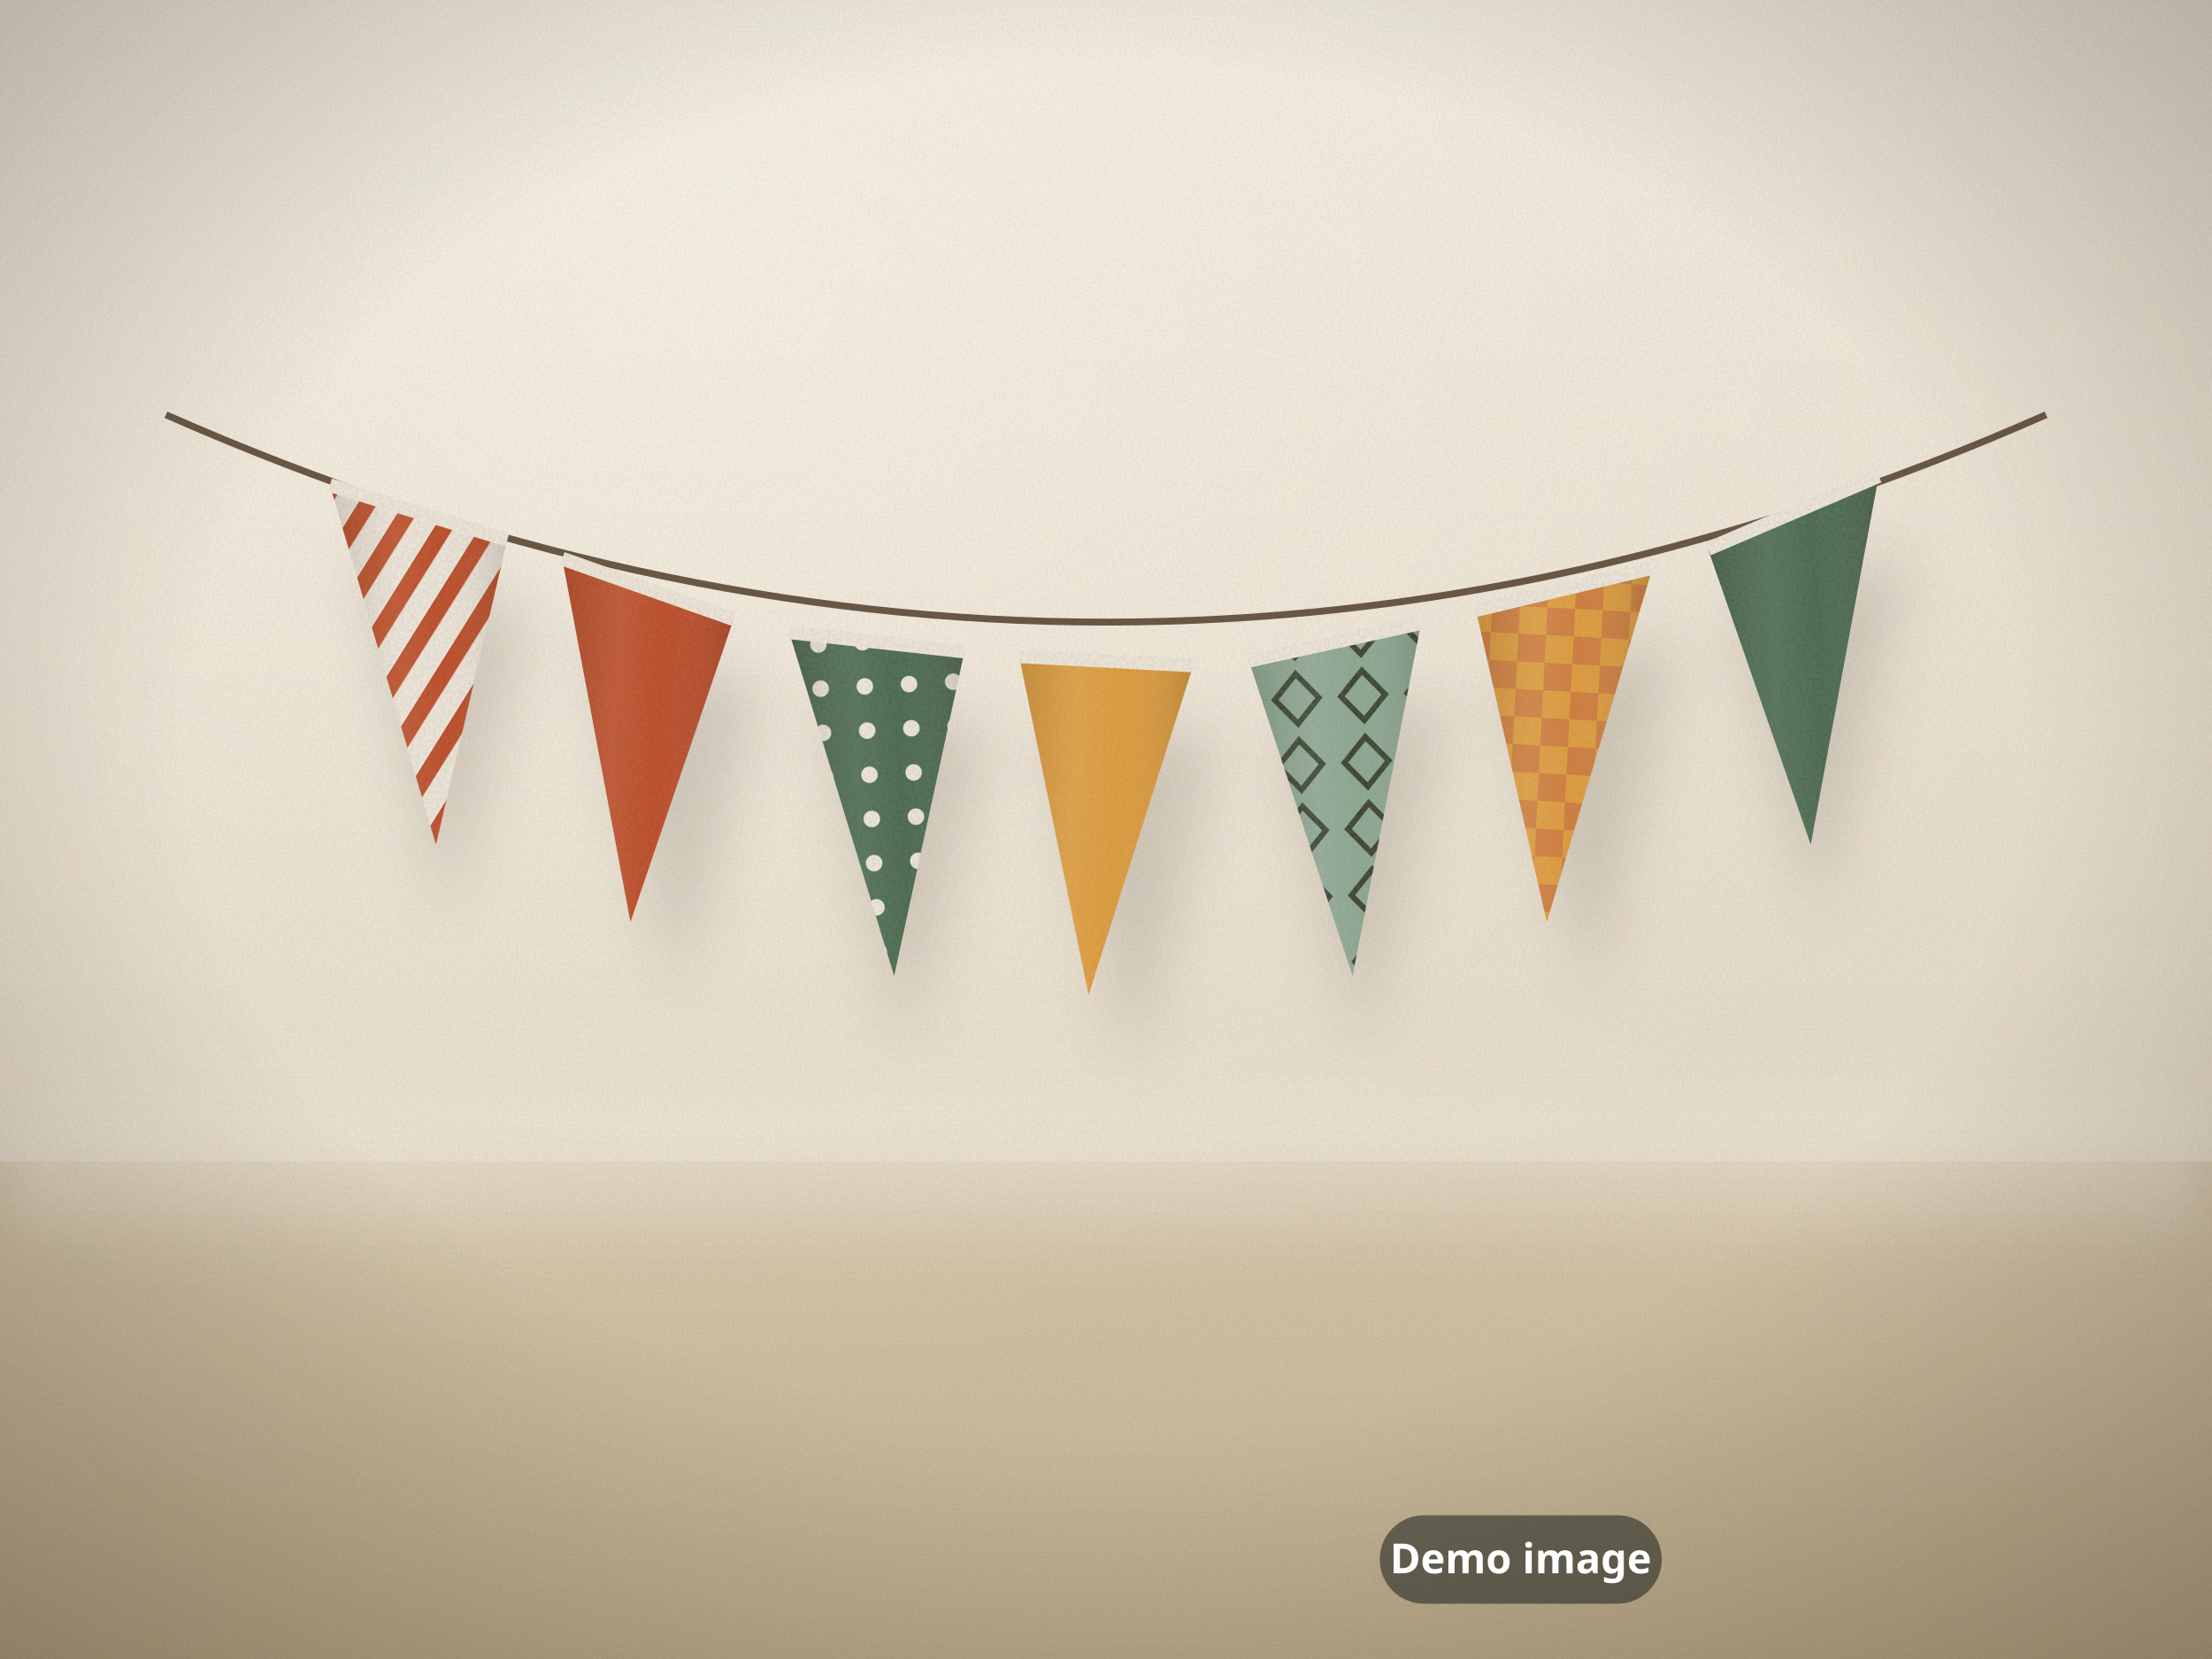
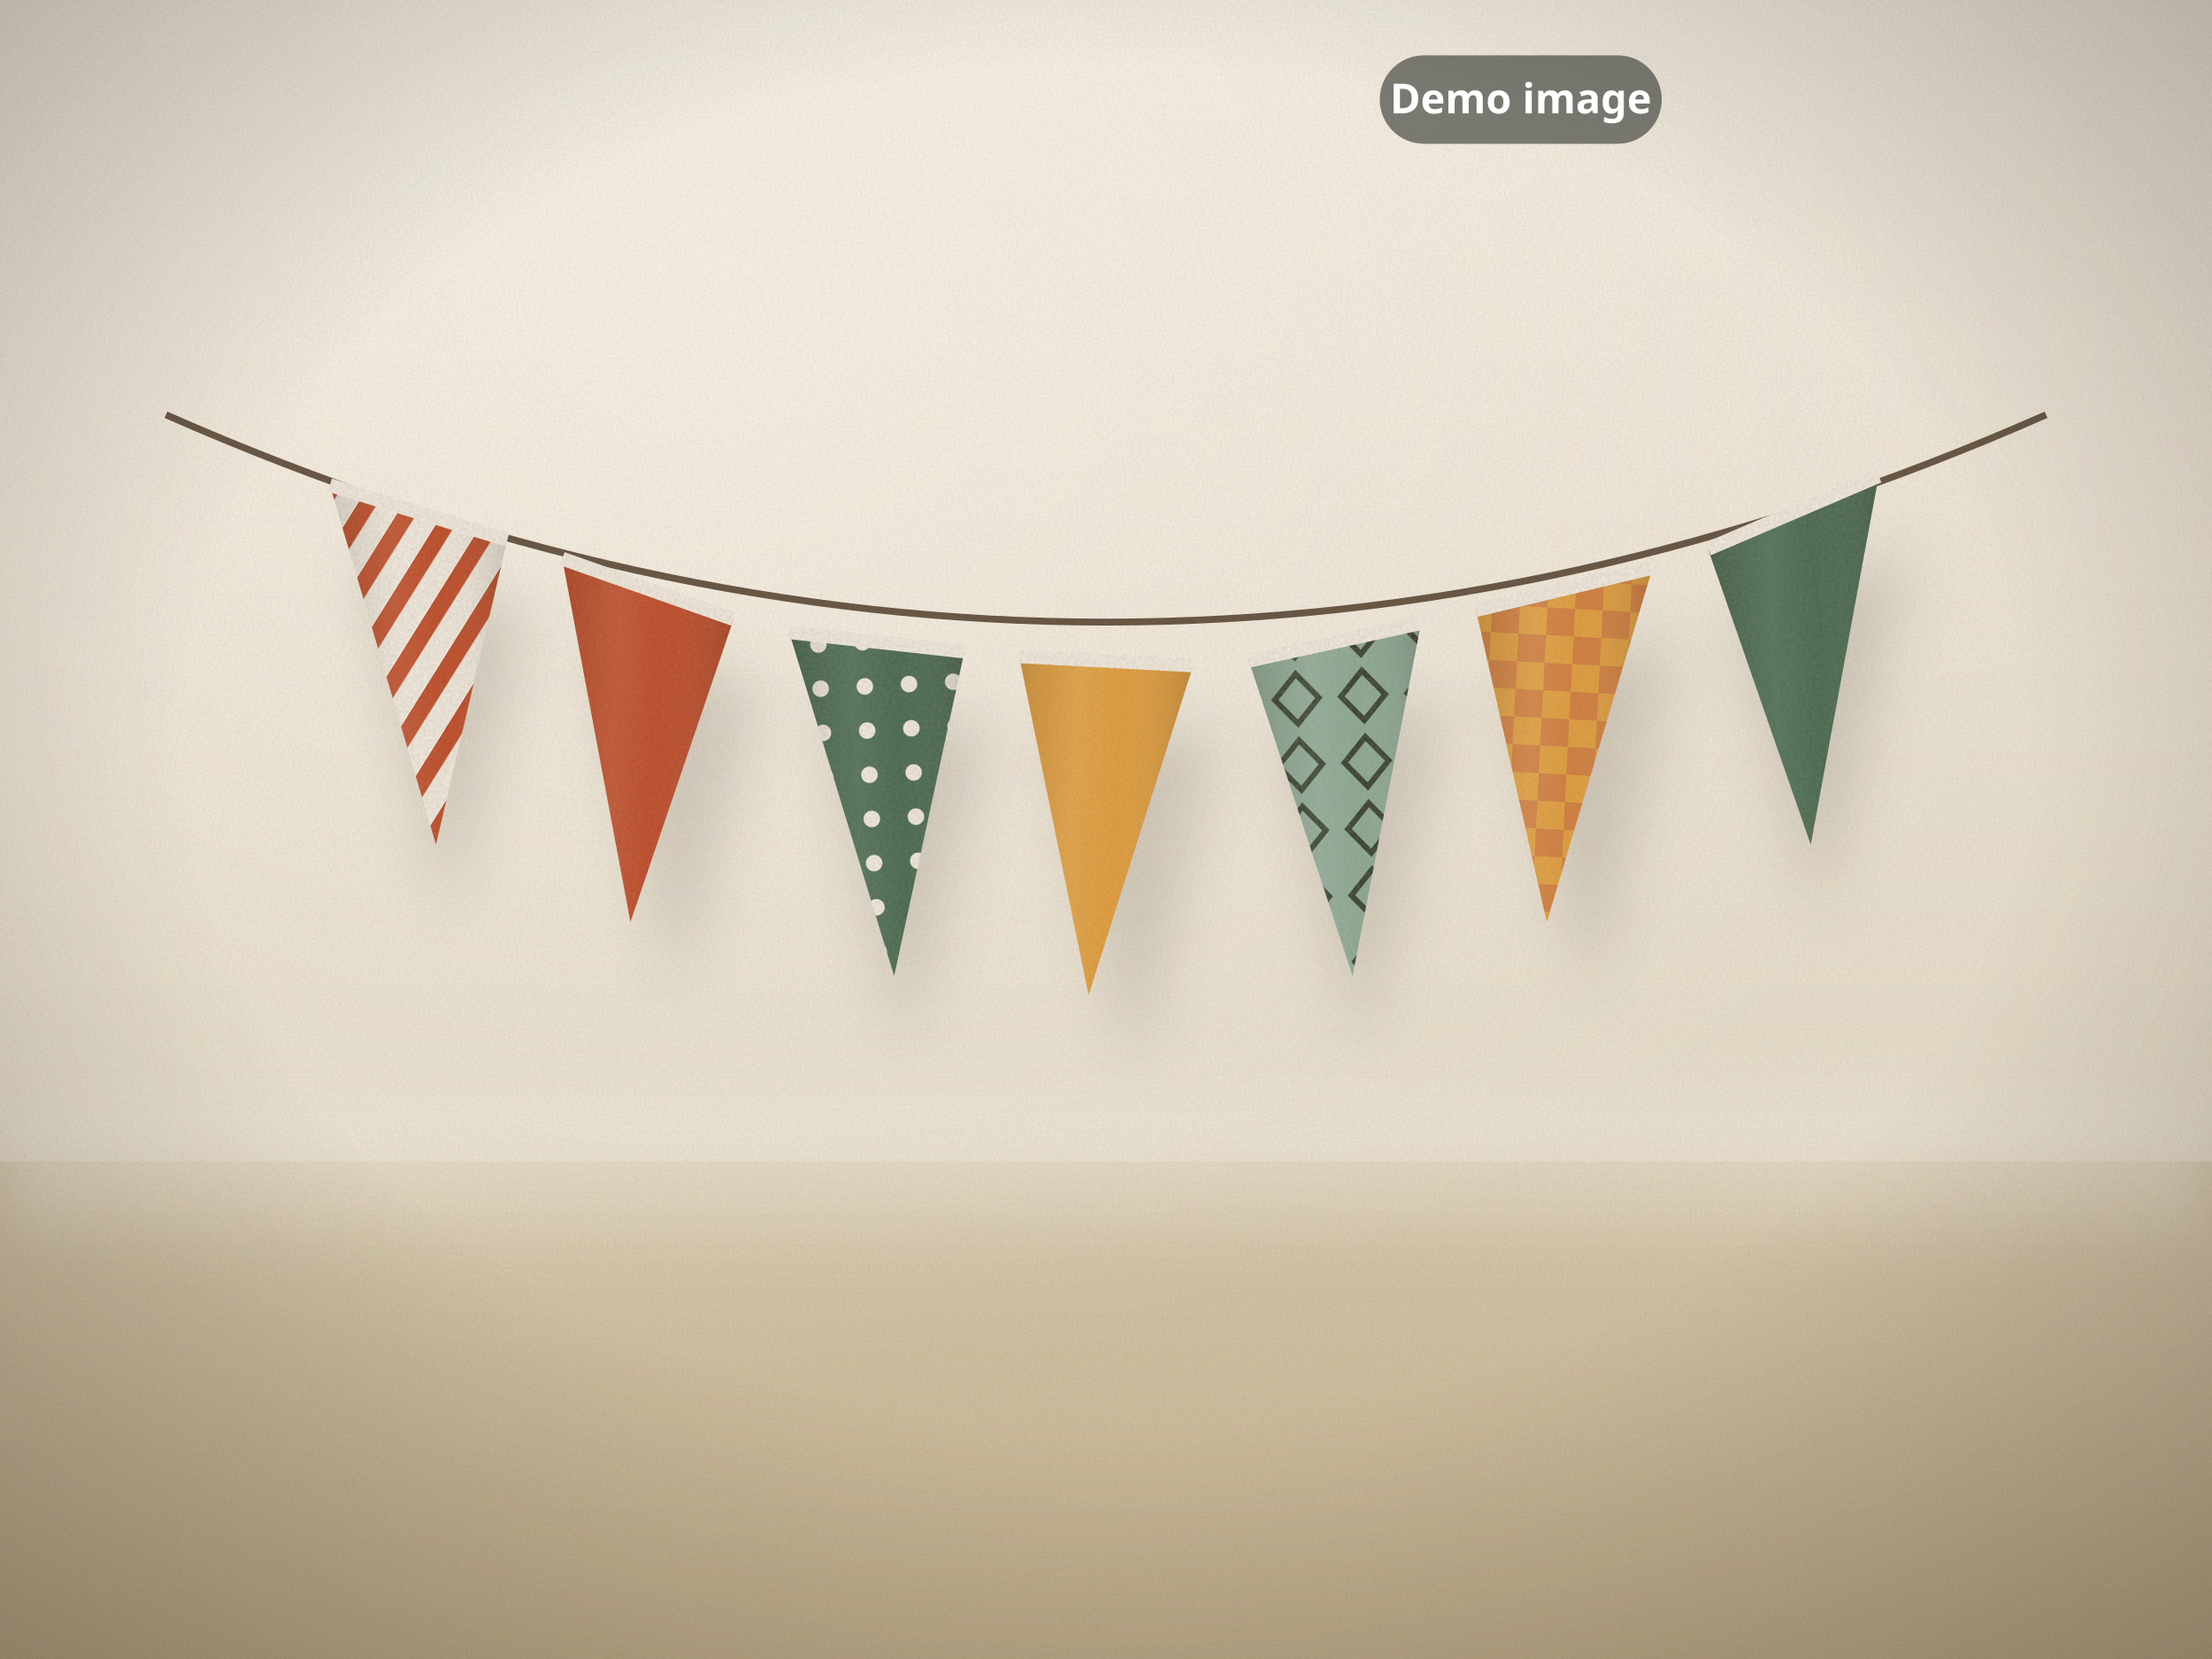
<svg xmlns="http://www.w3.org/2000/svg" viewBox="0 0 800 600" role="img" aria-label="Demo image: Fabric festival bunting">
  <defs>
    <filter id="fiber" x="-5%" y="-5%" width="110%" height="110%">
      <feTurbulence type="fractalNoise" baseFrequency="0.85" numOctaves="3" seed="4" result="n" />
      <feColorMatrix in="n" type="matrix" values="0 0 0 0 0.35  0 0 0 0 0.25  0 0 0 0 0.15  0 0 0 0.28 0" result="t" />
      <feComposite in="t" in2="SourceGraphic" operator="in" result="tm" />
      <feMerge>
        <feMergeNode in="SourceGraphic" />
        <feMergeNode in="tm" />
      </feMerge>
    </filter>
    <filter id="grain" x="0" y="0" width="100%" height="100%">
      <feTurbulence type="fractalNoise" baseFrequency="1.1" numOctaves="2" seed="9" stitchTiles="stitch" />
      <feColorMatrix type="matrix" values="0 0 0 0 0.2  0 0 0 0 0.15  0 0 0 0 0.1  0 0 0 0.55 0" />
    </filter>
    <filter id="blur10" x="-50%" y="-50%" width="200%" height="200%">
      <feGaussianBlur stdDeviation="10" />
    </filter>
    <filter id="blur4" x="-50%" y="-50%" width="200%" height="200%">
      <feGaussianBlur stdDeviation="4" />
    </filter>
    <filter id="blur2" x="-50%" y="-50%" width="200%" height="200%">
      <feGaussianBlur stdDeviation="1.6" />
    </filter>
    <filter id="glow" x="-80%" y="-80%" width="260%" height="260%">
      <feGaussianBlur stdDeviation="22" />
    </filter>
    <radialGradient id="key" cx="32%" cy="18%" r="65%">
      <stop offset="0" stop-color="#fffaf0" stop-opacity="0.55" />
      <stop offset="1" stop-color="#fffaf0" stop-opacity="0" />
    </radialGradient>
    <radialGradient id="vignette" cx="50%" cy="45%" r="75%">
      <stop offset="0.55" stop-color="#20160c" stop-opacity="0" />
      <stop offset="1" stop-color="#20160c" stop-opacity="0.32" />
    </radialGradient>
    <radialGradient id="contact" cx="50%" cy="50%" r="50%">
      <stop offset="0" stop-color="#20160c" stop-opacity="0.5" />
      <stop offset="1" stop-color="#20160c" stop-opacity="0" />
    </radialGradient>
    <linearGradient id="sheenV" x1="0" y1="0" x2="1" y2="0">
      <stop offset="0" stop-color="#000" stop-opacity="0.22" />
      <stop offset="0.35" stop-color="#fff" stop-opacity="0.18" />
      <stop offset="0.6" stop-color="#fff" stop-opacity="0" />
      <stop offset="1" stop-color="#000" stop-opacity="0.28" />
    </linearGradient>
    <pattern id="woodgrain" width="240" height="26" patternUnits="userSpaceOnUse">
      <path d="M0 5 C 60 2, 120 9, 240 5 M0 13 C 80 16, 150 9, 240 13 M0 21 C 50 19, 170 25, 240 21" fill="none" stroke="#7d5a30" stroke-opacity="0.35" stroke-width="1.2" />
      <path d="M30 9 C 60 7, 90 11, 120 9" fill="none" stroke="#fff" stroke-opacity="0.12" stroke-width="2" />
    </pattern>
    <pattern id="weave" width="48" height="24" patternUnits="userSpaceOnUse">
      <rect width="48" height="24" fill="#3c6b52" />
      <rect x="0" y="2" width="24" height="8" rx="2" fill="#f7f1e6" />
      <rect x="24" y="14" width="24" height="8" rx="2" fill="#d9823b" />
      <rect x="24" y="2" width="24" height="8" rx="2" fill="#1f3a2b" />
      <rect x="0" y="14" width="24" height="8" rx="2" fill="#c4471e" />
      <path d="M0 6 H48 M0 18 H48" stroke="#000" stroke-opacity="0.12" />
    </pattern>
    <pattern id="stripes" width="14" height="14" patternUnits="userSpaceOnUse" patternTransform="rotate(35)">
      <rect width="14" height="14" fill="#f7f1e6" />
      <rect width="6" height="14" fill="#c4471e" />
    </pattern>
    <pattern id="dots" width="16" height="16" patternUnits="userSpaceOnUse">
      <rect width="16" height="16" fill="#3c6b52" />
      <circle cx="8" cy="8" r="3" fill="#f7f1e6" />
    </pattern>
    <pattern id="check" width="20" height="20" patternUnits="userSpaceOnUse">
      <rect width="20" height="20" fill="#e8a33a" />
      <rect width="10" height="10" fill="#d9823b" />
      <rect x="10" y="10" width="10" height="10" fill="#d9823b" />
    </pattern>
    <pattern id="ikat" width="24" height="24" patternUnits="userSpaceOnUse">
      <rect width="24" height="24" fill="#8fb09c" />
      <path d="M12 3 L20 12 L12 21 L4 12 Z" fill="none" stroke="#1f3a2b" stroke-width="2" />
    </pattern>
    <pattern id="flecks" width="60" height="60" patternUnits="userSpaceOnUse">
      <rect width="60" height="60" fill="#ecdcc0" />
      <ellipse cx="10" cy="12" rx="4" ry="2" fill="#c9705a" transform="rotate(30 10 12)" />
      <ellipse cx="40" cy="8" rx="3" ry="1.6" fill="#e8a33a" transform="rotate(-20 40 8)" />
      <ellipse cx="28" cy="34" rx="4" ry="2" fill="#c4471e" fill-opacity="0.8" transform="rotate(70 28 34)" />
      <ellipse cx="50" cy="44" rx="3" ry="1.5" fill="#6f8f5a" transform="rotate(10 50 44)" />
      <ellipse cx="12" cy="50" rx="3.5" ry="1.6" fill="#c9705a" fill-opacity="0.7" transform="rotate(-40 12 50)" />
    </pattern>
    <linearGradient id="wall" x1="0" y1="0" x2="0" y2="1">
      <stop offset="0" stop-color="#f2ece0" />
      <stop offset="1" stop-color="#e2d7c2" />
    </linearGradient>
    <linearGradient id="floor" x1="0" y1="0" x2="0" y2="1">
      <stop offset="0" stop-color="#d6c8ad" />
      <stop offset="1" stop-color="#c7b694" />
    </linearGradient>
  </defs>
  <rect width="800" height="600" fill="url(#wall)" />
  <rect y="420" width="800" height="180" fill="url(#floor)" />
  <rect y="396" width="800" height="48" fill="url(#wall)" opacity="0.6" filter="url(#blur10)" />
  <rect width="800" height="600" fill="url(#key)" />
  <polygon points="119.9,173.8 182.9,196.9 151.4,305.6" fill="#20160c" opacity="0.14" filter="url(#blur10)" transform="translate(10 26)" />
  <polygon points="202.8,203.7 265.8,222.3 234.3,333.6" fill="#20160c" opacity="0.14" filter="url(#blur10)" transform="translate(10 26)" />
  <polygon points="285.7,227 348.6,237.3 317.1,353.1" fill="#20160c" opacity="0.14" filter="url(#blur10)" transform="translate(10 26)" />
  <polygon points="368.5,239 431.5,239 400,360" fill="#20160c" opacity="0.14" filter="url(#blur10)" transform="translate(10 26)" />
  <polygon points="451.4,237.3 514.3,227 482.9,353.1" fill="#20160c" opacity="0.14" filter="url(#blur10)" transform="translate(10 26)" />
  <polygon points="534.2,222.3 597.2,203.7 565.7,333.6" fill="#20160c" opacity="0.14" filter="url(#blur10)" transform="translate(10 26)" />
  <polygon points="617.1,196.9 680.1,173.8 648.6,305.6" fill="#20160c" opacity="0.14" filter="url(#blur10)" transform="translate(10 26)" />
  <path d="M 60 150 Q 400 300 740 150" stroke="#6b5a48" stroke-width="2.5" fill="none" />
  <g filter="url(#fiber)">
    <g transform="rotate(-3 151.4 185.6)">
      <polygon points="119.9,173.8 182.9,196.9 151.4,305.6" fill="url(#stripes)" />
      <polygon points="119.9,173.8 182.9,196.9 151.4,305.6" fill="url(#sheenV)" opacity="0.5" />
      <polyline points="119.9,173.8 182.9,196.9" stroke="#f7f1e6" stroke-width="5" />
    </g>
    <g transform="rotate(3 234.3 213.6)">
      <polygon points="202.8,203.7 265.8,222.3 234.3,333.6" fill="#c4471e" />
      <polygon points="202.8,203.7 265.8,222.3 234.3,333.6" fill="url(#sheenV)" opacity="0.5" />
      <polyline points="202.8,203.7 265.8,222.3" stroke="#f7f1e6" stroke-width="5" />
    </g>
    <g transform="rotate(-3 317.1 233.1)">
      <polygon points="285.7,227 348.6,237.3 317.1,353.1" fill="url(#dots)" />
      <polygon points="285.7,227 348.6,237.3 317.1,353.1" fill="url(#sheenV)" opacity="0.5" />
      <polyline points="285.7,227 348.6,237.3" stroke="#f7f1e6" stroke-width="5" />
    </g>
    <g transform="rotate(3 400 240)">
      <polygon points="368.5,239 431.5,239 400,360" fill="#e8a33a" />
      <polygon points="368.5,239 431.5,239 400,360" fill="url(#sheenV)" opacity="0.5" />
      <polyline points="368.5,239 431.5,239" stroke="#f7f1e6" stroke-width="5" />
    </g>
    <g transform="rotate(-3 482.9 233.1)">
      <polygon points="451.4,237.3 514.3,227 482.9,353.1" fill="url(#ikat)" />
      <polygon points="451.4,237.3 514.3,227 482.9,353.1" fill="url(#sheenV)" opacity="0.5" />
      <polyline points="451.4,237.3 514.3,227" stroke="#f7f1e6" stroke-width="5" />
    </g>
    <g transform="rotate(3 565.7 213.6)">
      <polygon points="534.2,222.3 597.2,203.7 565.7,333.6" fill="url(#check)" />
      <polygon points="534.2,222.3 597.2,203.7 565.7,333.6" fill="url(#sheenV)" opacity="0.5" />
      <polyline points="534.2,222.3 597.2,203.7" stroke="#f7f1e6" stroke-width="5" />
    </g>
    <g transform="rotate(-3 648.6 185.6)">
      <polygon points="617.1,196.9 680.1,173.8 648.6,305.6" fill="#3c6b52" />
      <polygon points="617.1,196.9 680.1,173.8 648.6,305.6" fill="url(#sheenV)" opacity="0.5" />
      <polyline points="617.1,196.9 680.1,173.8" stroke="#f7f1e6" stroke-width="5" />
    </g>
  </g>
  <rect width="800" height="600" fill="url(#vignette)" />
  <rect width="800" height="600" filter="url(#grain)" opacity="0.22" style="mix-blend-mode:multiply" />
  <g font-family="'DM Sans', system-ui, sans-serif">
-     <rect x="499" y="548" width="102" height="32" rx="16" fill="#1b1f1c" fill-opacity="0.55" />
-     <text x="550" y="569" text-anchor="middle" font-size="15" font-weight="600" fill="#ffffff">Demo image</text>
+     <rect x="499" y="20" width="102" height="32" rx="16" fill="#1b1f1c" fill-opacity="0.55" />
+     <text x="550" y="41" text-anchor="middle" font-size="15" font-weight="600" fill="#ffffff">Demo image</text>
  </g>
</svg>
